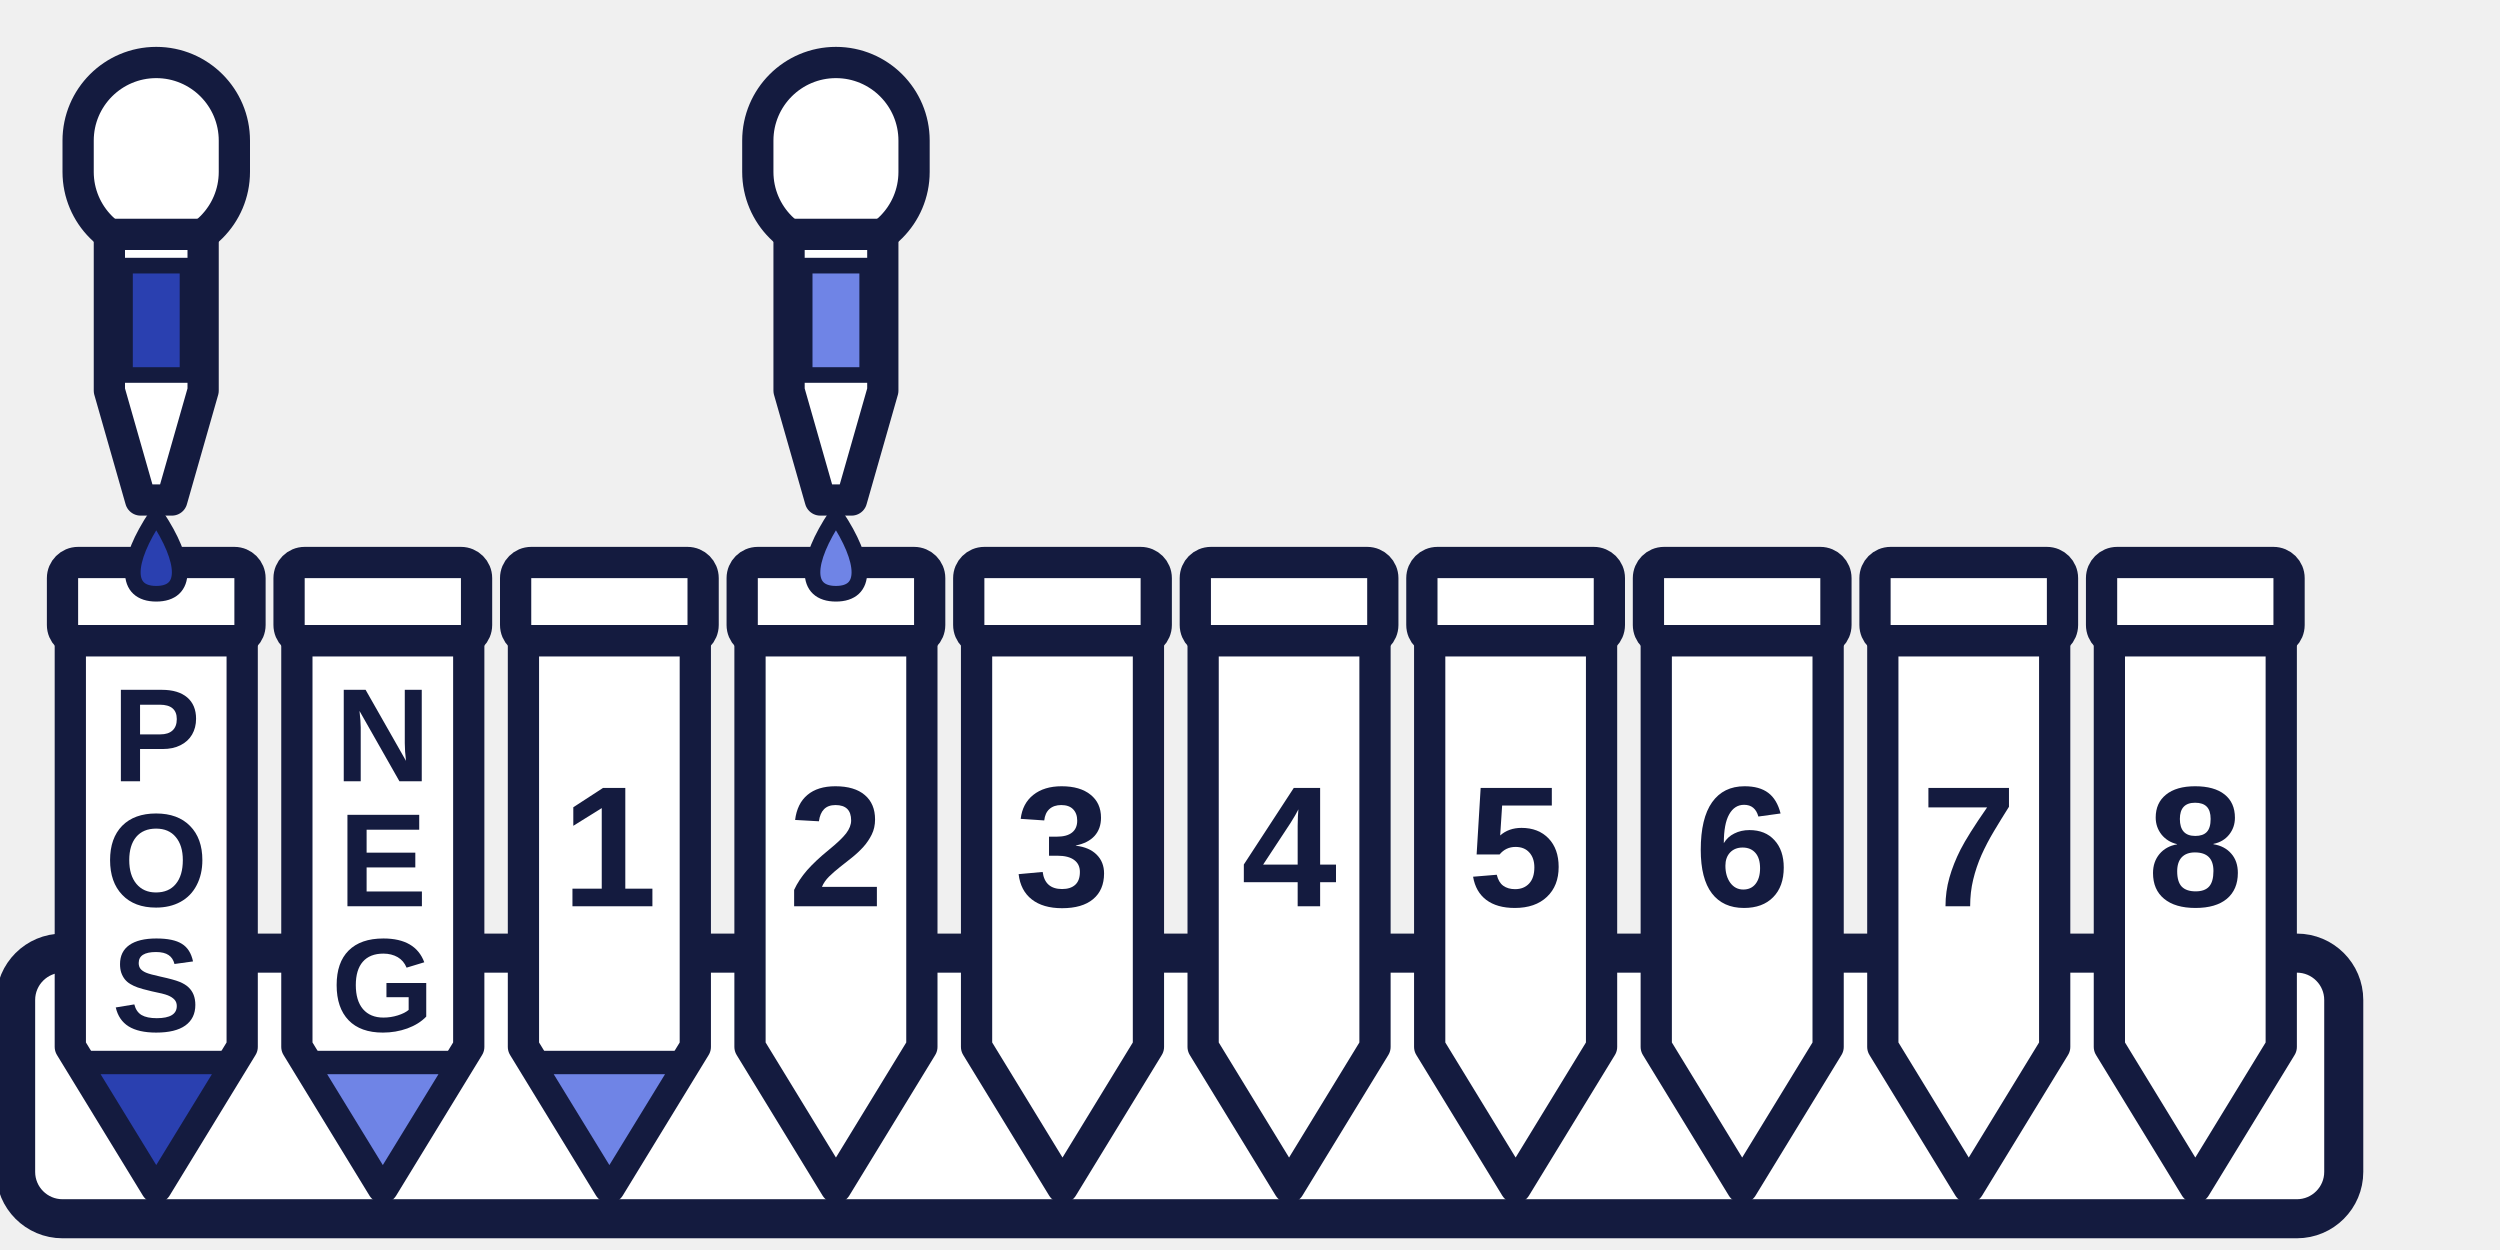
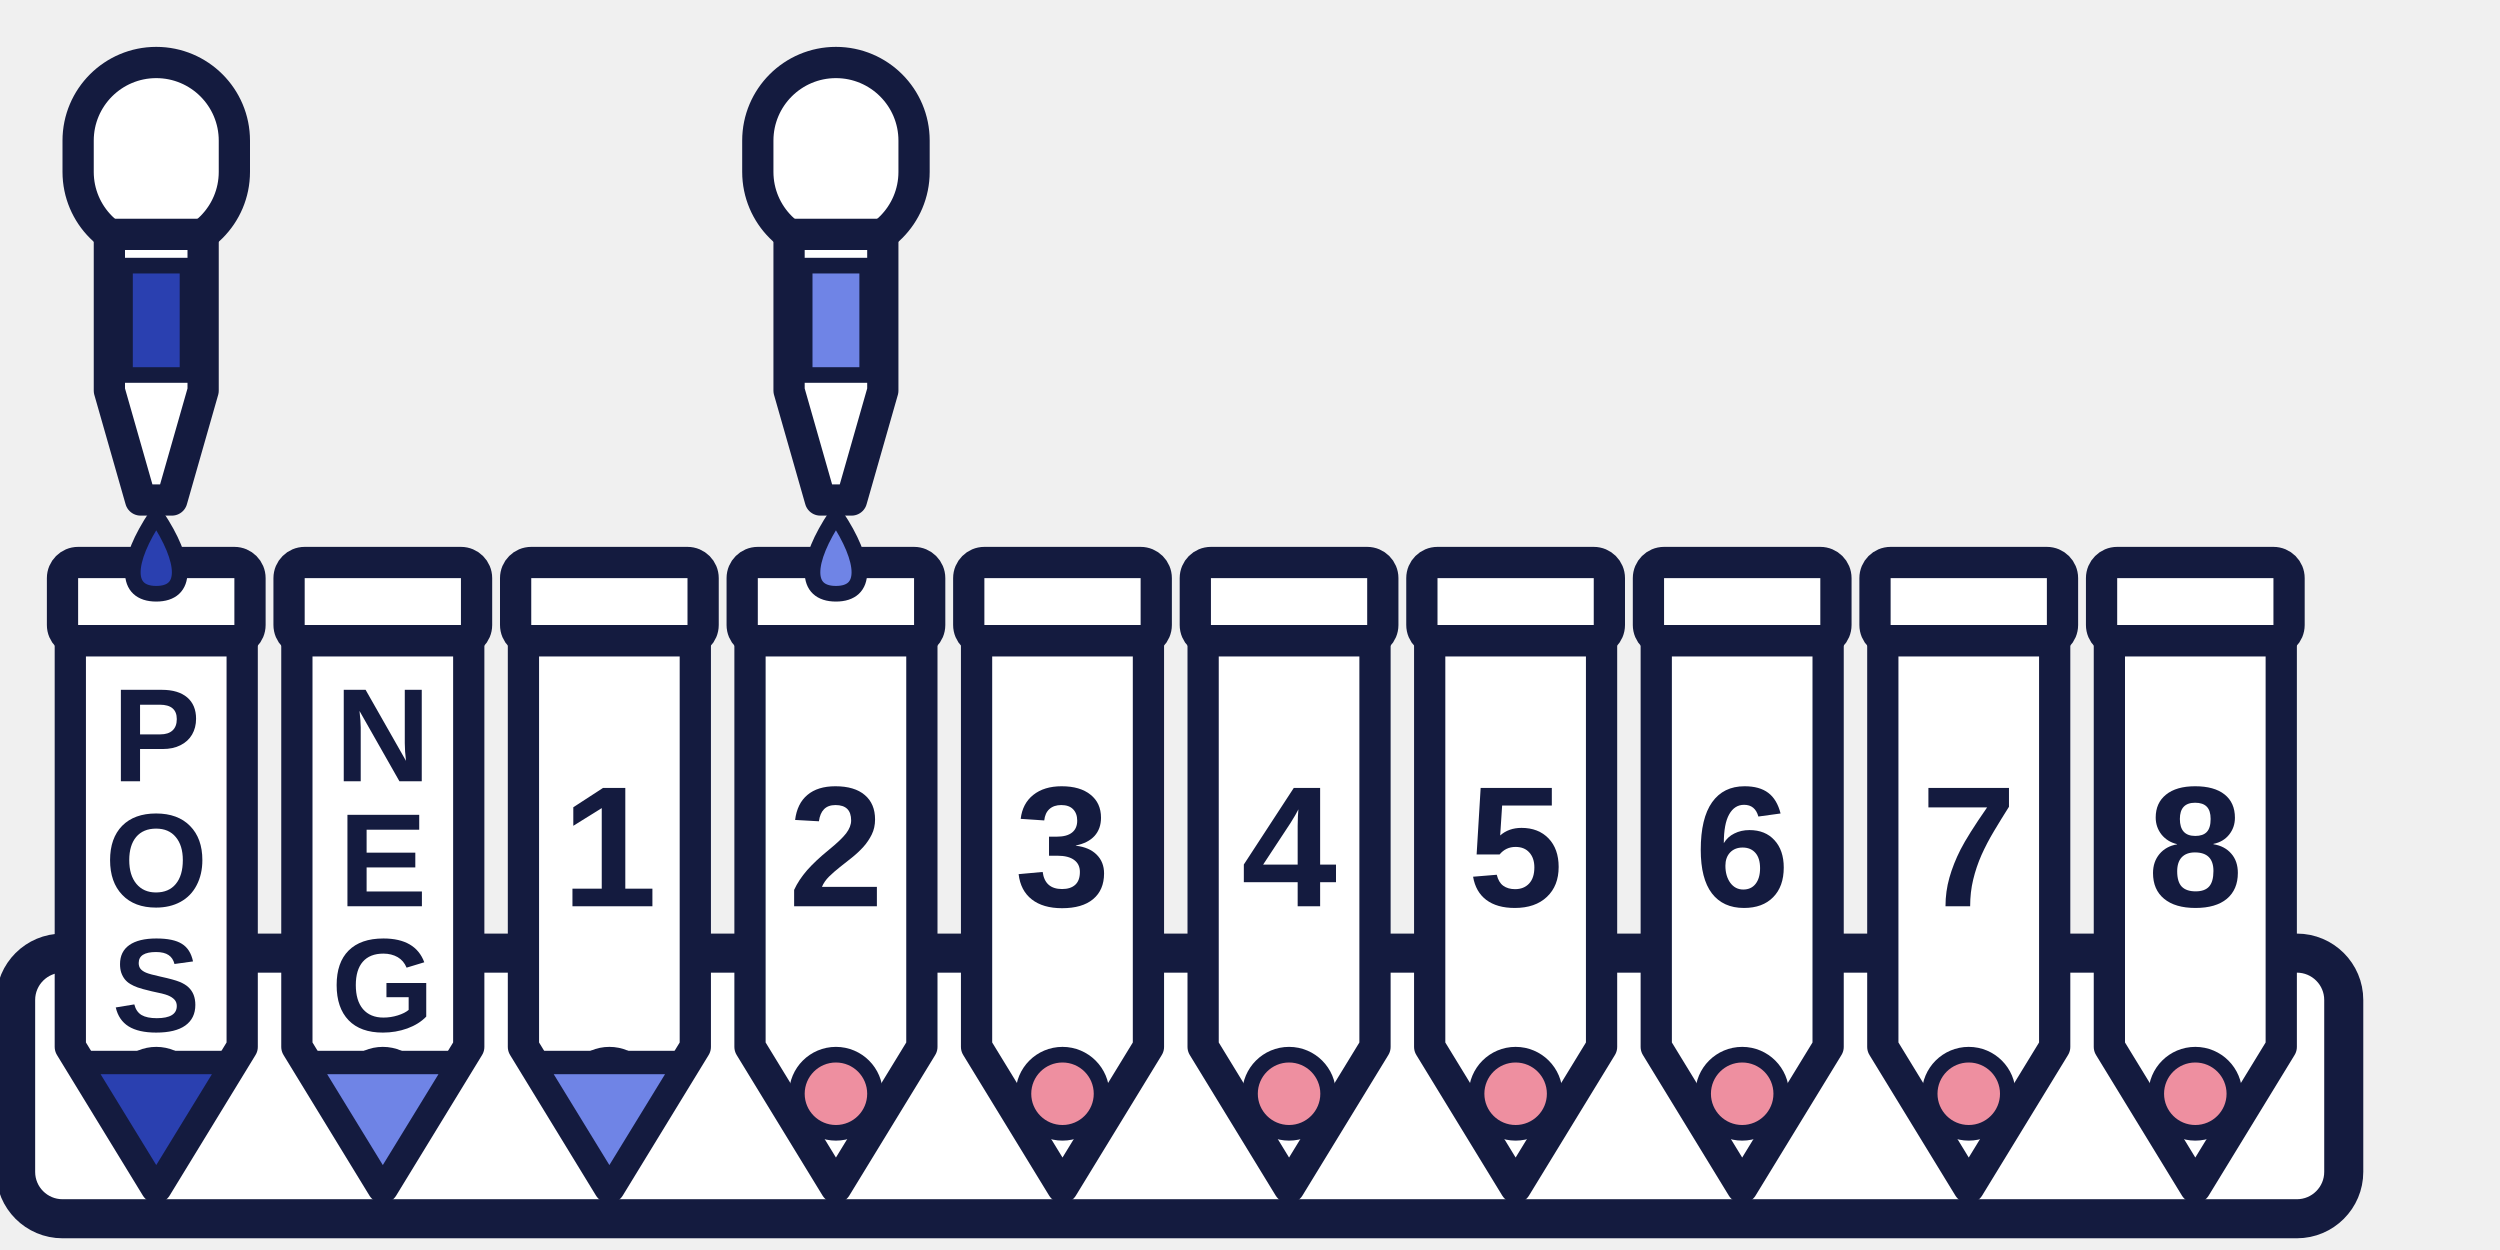
<svg xmlns="http://www.w3.org/2000/svg" viewBox="0 0 320 160" fill="none" stroke="#141b3f" stroke-width="4" stroke-linecap="round" stroke-linejoin="round">
  <style>.d{animation:f 1.2s ease-in 3}.d+.d{animation-delay:.6s}@keyframes f{80%{transform:translateY(24px);opacity:1}100%{transform:translateY(28px);opacity:0}}@media (prefers-reduced-motion:reduce){*{animation:none!important}}</style>
  <defs>
    <g id="t" fill="#fff">
      <path d="M-11 10V62L0 80 11 62V10z" />
+       <circle cy="68" r="5" fill="#ee8fa0" stroke-width="2" />
      <rect x="-12" y="0" width="24" height="10" rx="2" />
    </g>
    <g id="p">
      <rect x="-10" y="-58" width="20" height="24" rx="10" fill="#fff" />
      <path d="M-6-36v20l4 14h4l4-14v-20z" fill="#fff" />
    </g>
  </defs>
  <rect x="2" y="122" width="298" height="34" rx="6" fill="#fff" stroke-width="5" />
  <use href="#t" x="20" y="72" />
  <use href="#t" x="49" y="72" />
  <use href="#t" x="78" y="72" />
  <use href="#t" x="107" y="72" />
  <use href="#t" x="136" y="72" />
  <use href="#t" x="165" y="72" />
  <use href="#t" x="194" y="72" />
  <use href="#t" x="223" y="72" />
  <use href="#t" x="252" y="72" />
  <use href="#t" x="281" y="72" />
  <path d="M10.2 136L20 152 29.8 136z" fill="#2a40b0" stroke-width="3" />
  <path d="M39.2 136L49 152 58.8 136z" fill="#6f84e6" stroke-width="3" />
  <path d="M68.2 136L78 152 87.8 136z" fill="#6f84e6" stroke-width="3" />
  <g fill="#141b3f" stroke="none" font-family="Arial,Helvetica,sans-serif" font-weight="700" font-size="17" text-anchor="middle">
    <text x="20" y="100">P</text>
    <text x="20" y="116">O</text>
    <text x="20" y="132">S</text>
    <text x="49" y="100">N</text>
    <text x="49" y="116">E</text>
    <text x="49" y="132">G</text>
    <text x="78" y="116" font-size="22">1</text>
    <text x="107" y="116" font-size="22">2</text>
    <text x="136" y="116" font-size="22">3</text>
    <text x="165" y="116" font-size="22">4</text>
    <text x="194" y="116" font-size="22">5</text>
    <text x="223" y="116" font-size="22">6</text>
    <text x="252" y="116" font-size="22">7</text>
    <text x="281" y="116" font-size="22">8</text>
  </g>
  <use href="#p" x="20" y="66" />
  <path d="M16 34h8v14h-8z" fill="#2a40b0" stroke-width="2" />
  <use href="#p" x="107" y="66" />
  <path d="M103 34h8v14h-8z" fill="#6f84e6" stroke-width="2" />
  <path class="d" d="M20 66c-4 6-4 10 0 10s4-4 0-10z" fill="#2a40b0" stroke-width="2" />
  <path class="d" d="M107 66c-4 6-4 10 0 10s4-4 0-10z" fill="#6f84e6" stroke-width="2" />
</svg>
